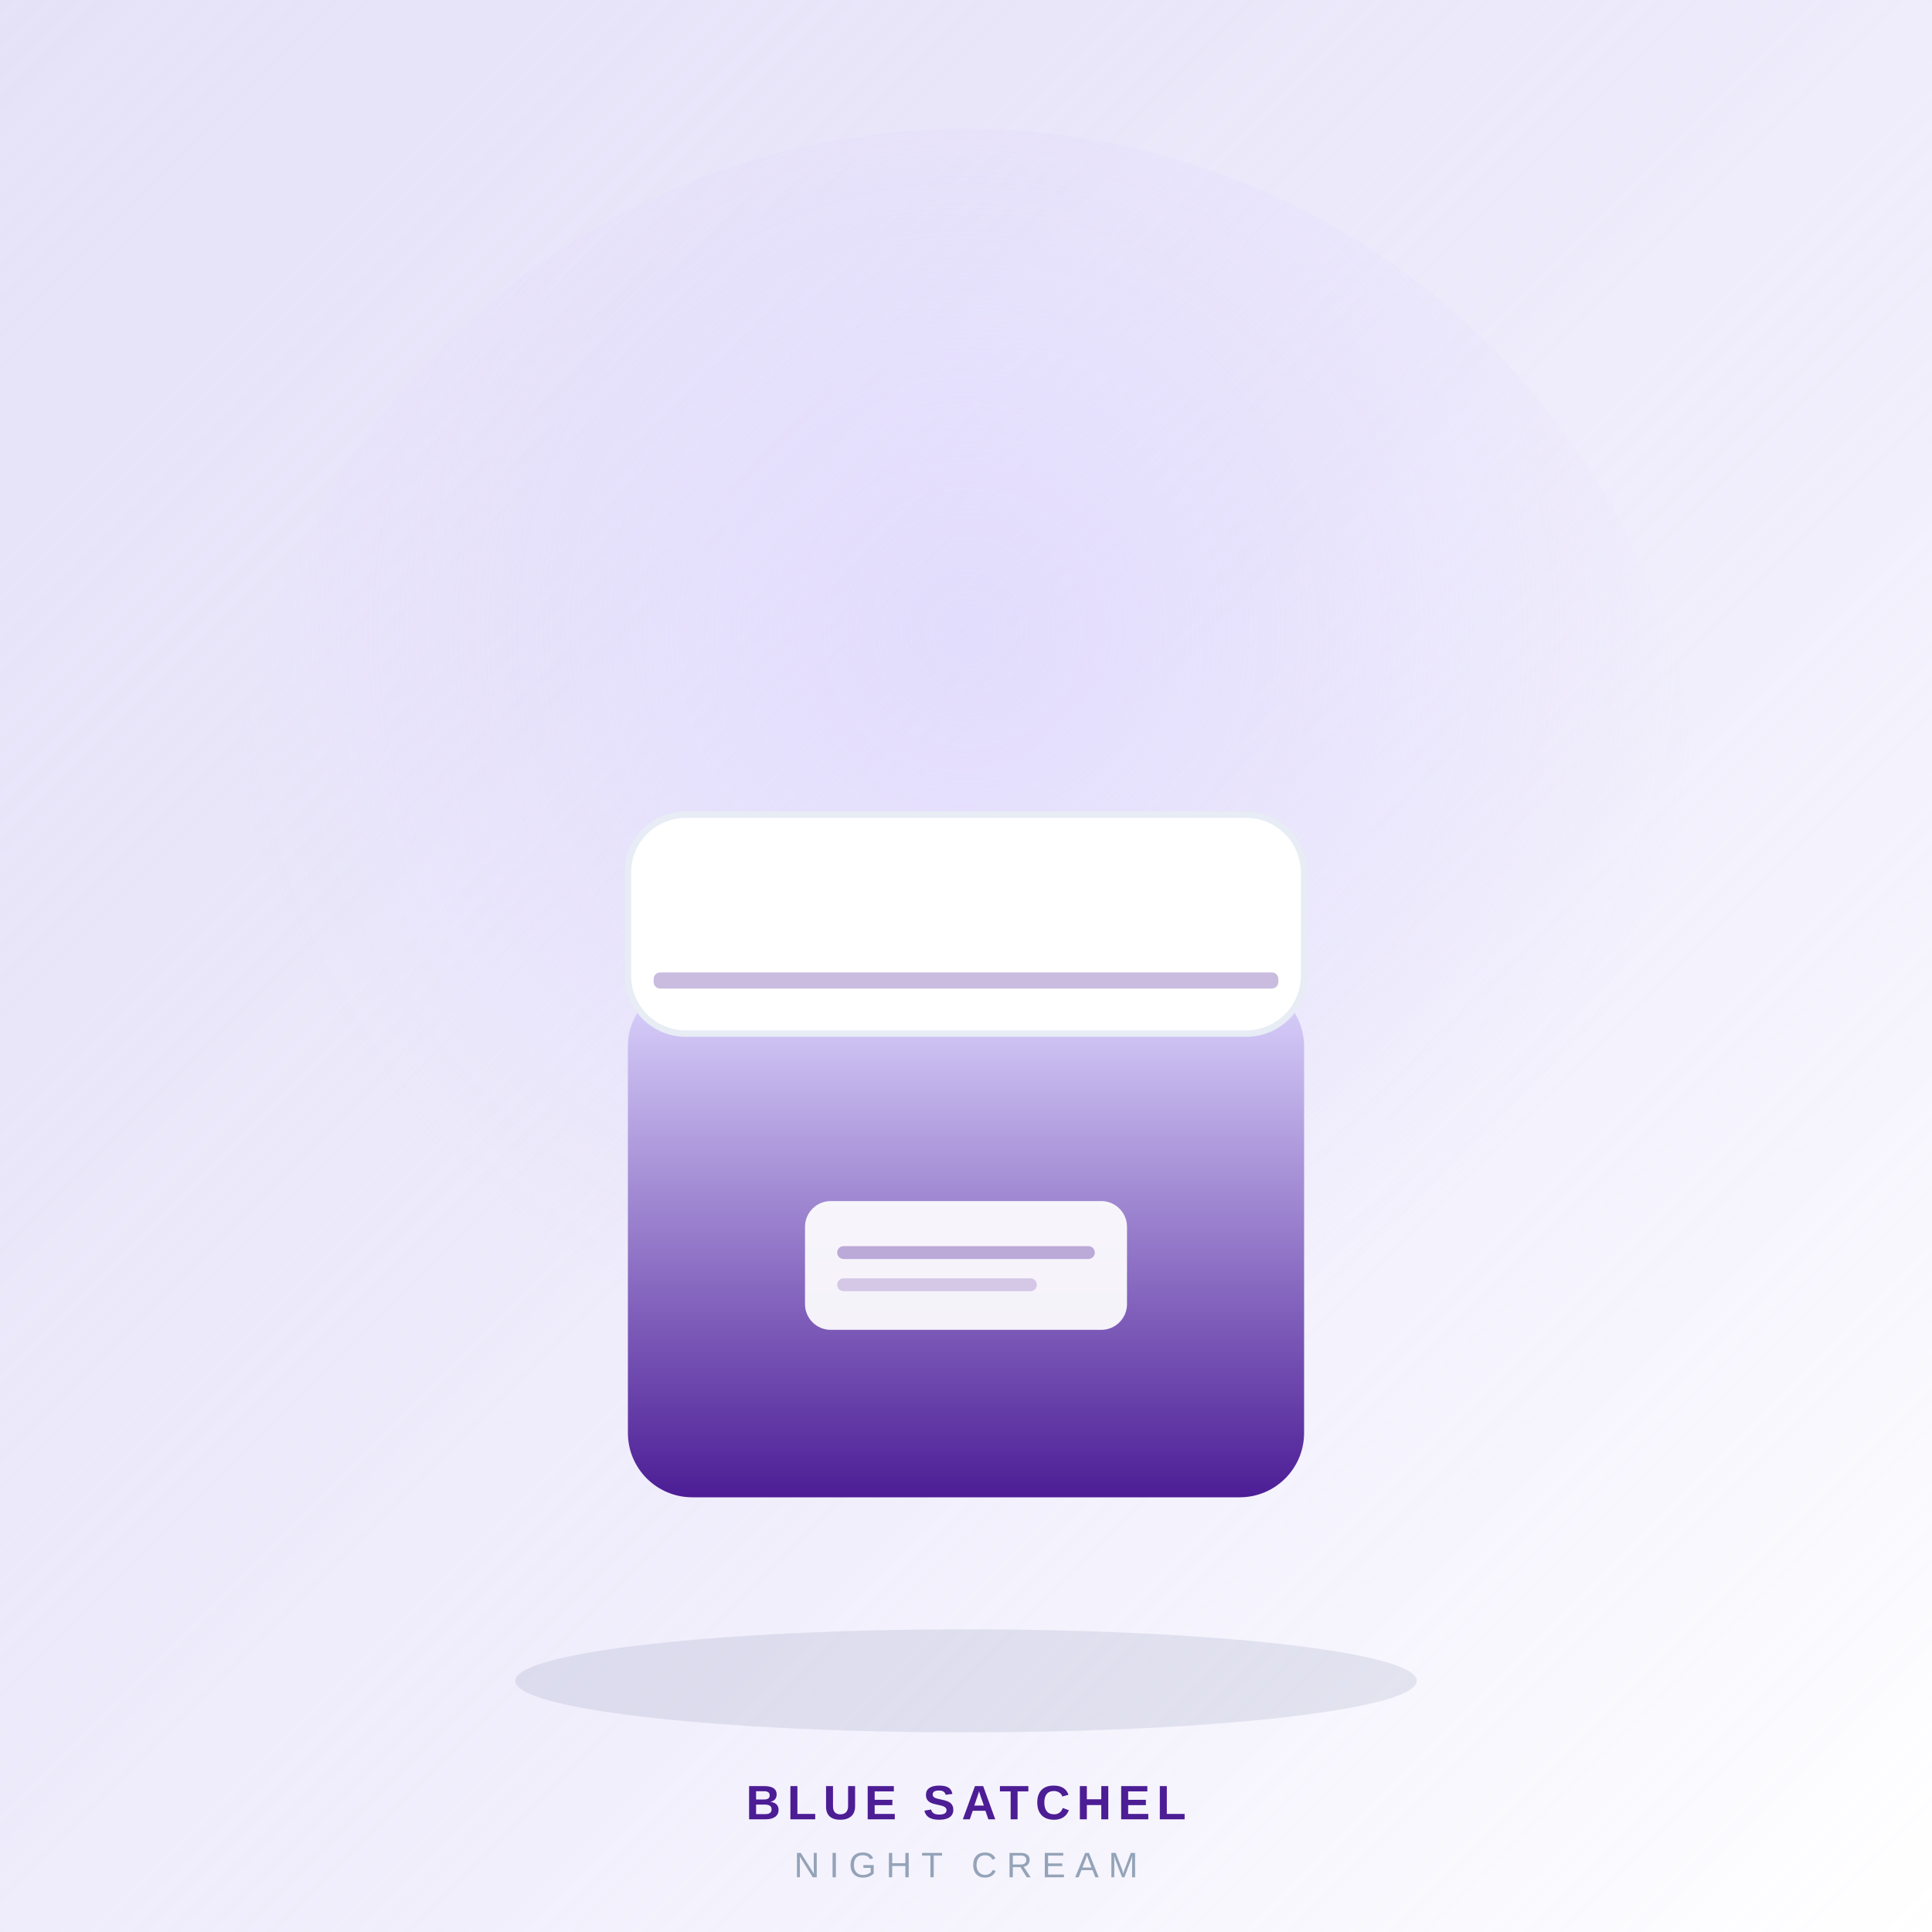
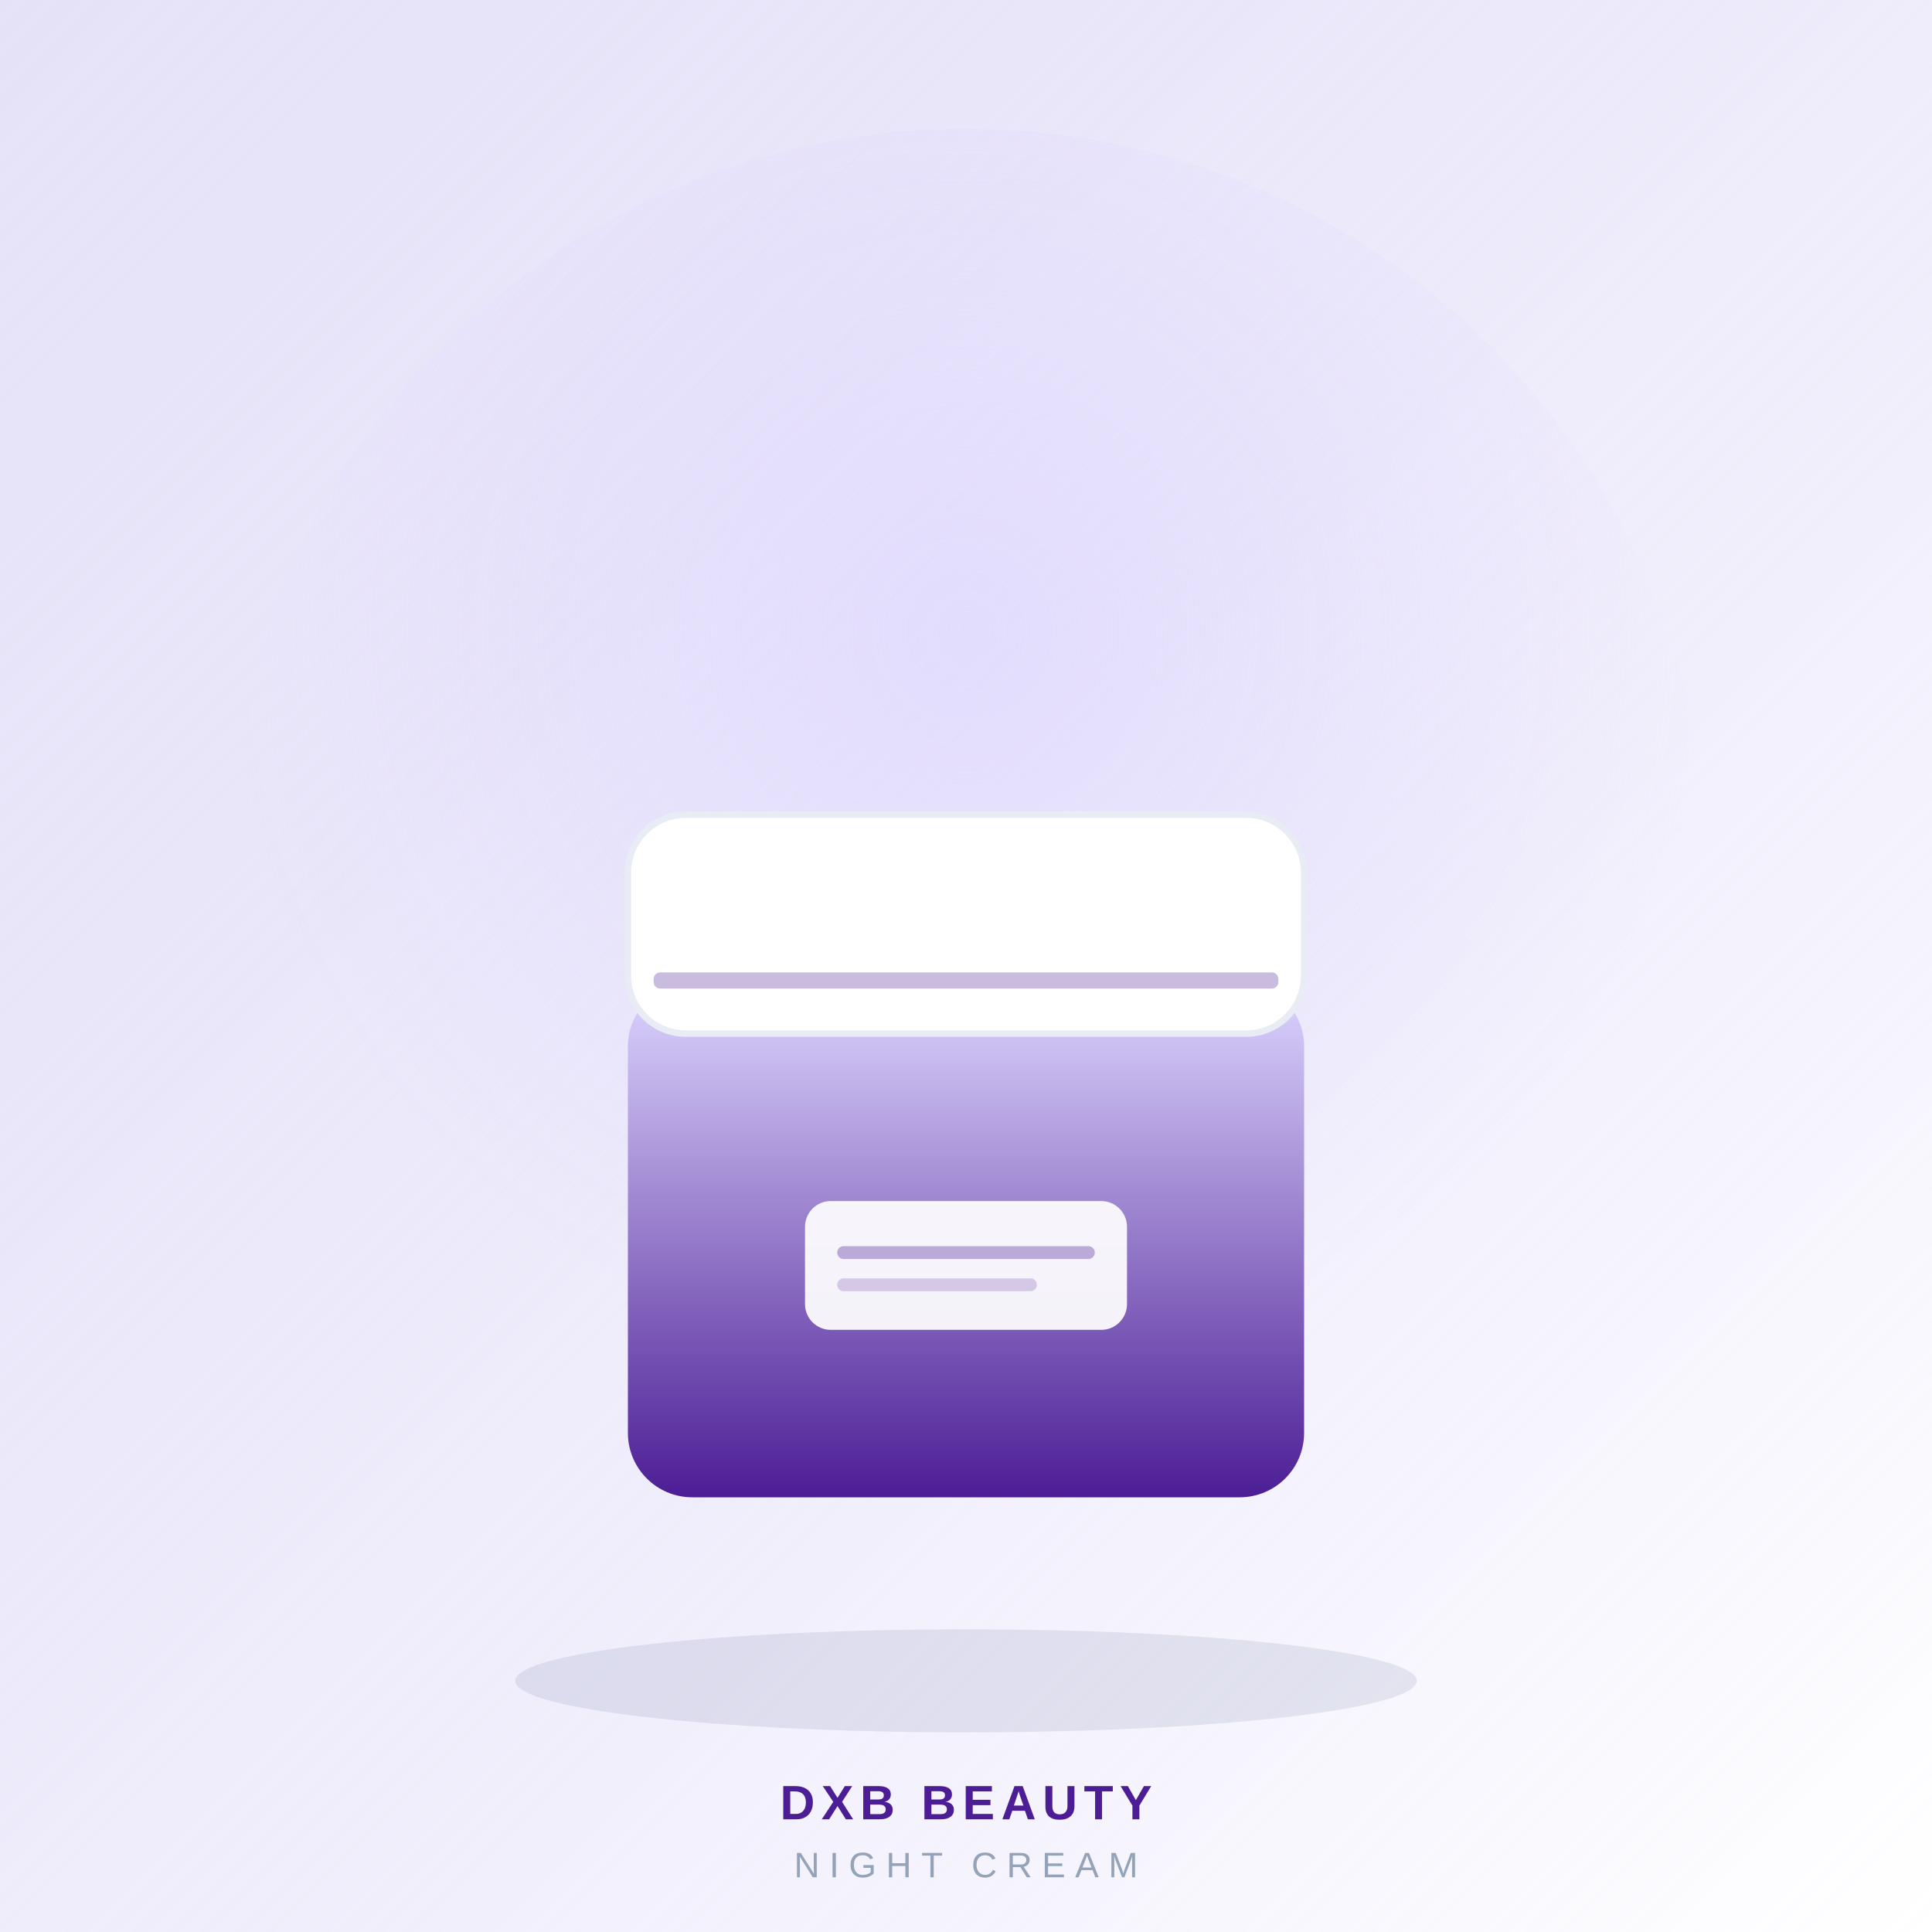
<svg xmlns="http://www.w3.org/2000/svg" width="600" height="600" viewBox="0 0 600 600">
  <defs>
    <linearGradient id="bg" x1="0" y1="0" x2="1" y2="1">
      <stop offset="0%" stop-color="#ddd6fe" stop-opacity="0.55" />
      <stop offset="100%" stop-color="#ffffff" />
    </linearGradient>
    <linearGradient id="body" x1="0" y1="0" x2="0" y2="1">
      <stop offset="0%" stop-color="#ddd6fe" />
      <stop offset="100%" stop-color="#4c1d95" />
    </linearGradient>
    <radialGradient id="spot" cx="50%" cy="34%" r="50%">
      <stop offset="0%" stop-color="#ddd6fe" stop-opacity="0.65" />
      <stop offset="100%" stop-color="#ddd6fe" stop-opacity="0" />
    </radialGradient>
  </defs>
  <rect width="600" height="600" fill="url(#bg)" />
  <ellipse cx="300" cy="270" rx="230" ry="230" fill="url(#spot)" />
  <ellipse cx="300" cy="522" rx="140" ry="16" fill="#0f2064" opacity="0.09" />
  <rect x="195" y="305" width="210" height="160" rx="20" fill="url(#body)" />
  <rect x="195" y="253" width="210" height="68" rx="18" fill="#ffffff" stroke="#e7ecf5" stroke-width="2" />
  <rect x="203" y="302" width="194" height="5" rx="2" fill="#4c1d95" opacity="0.3" />
  <rect x="250" y="373" width="100" height="40" rx="8" fill="#ffffff" opacity="0.92" />
  <rect x="260" y="387" width="80" height="4" rx="2" fill="#4c1d95" opacity="0.35" />
  <rect x="260" y="397" width="62" height="4" rx="2" fill="#4c1d95" opacity="0.2" />
-   <text x="300" y="565" text-anchor="middle" font-family="Arial, sans-serif" font-size="15" font-weight="700" letter-spacing="2" fill="#4c1d95">BLUE SATCHEL</text>
+   <text x="300" y="565" text-anchor="middle" font-family="Arial, sans-serif" font-size="15" font-weight="700" letter-spacing="2" fill="#4c1d95">DXB BEAUTY</text>
  <text x="300" y="583" text-anchor="middle" font-family="Arial, sans-serif" font-size="11" letter-spacing="3" fill="#94a3b8">NIGHT CREAM</text>
</svg>
